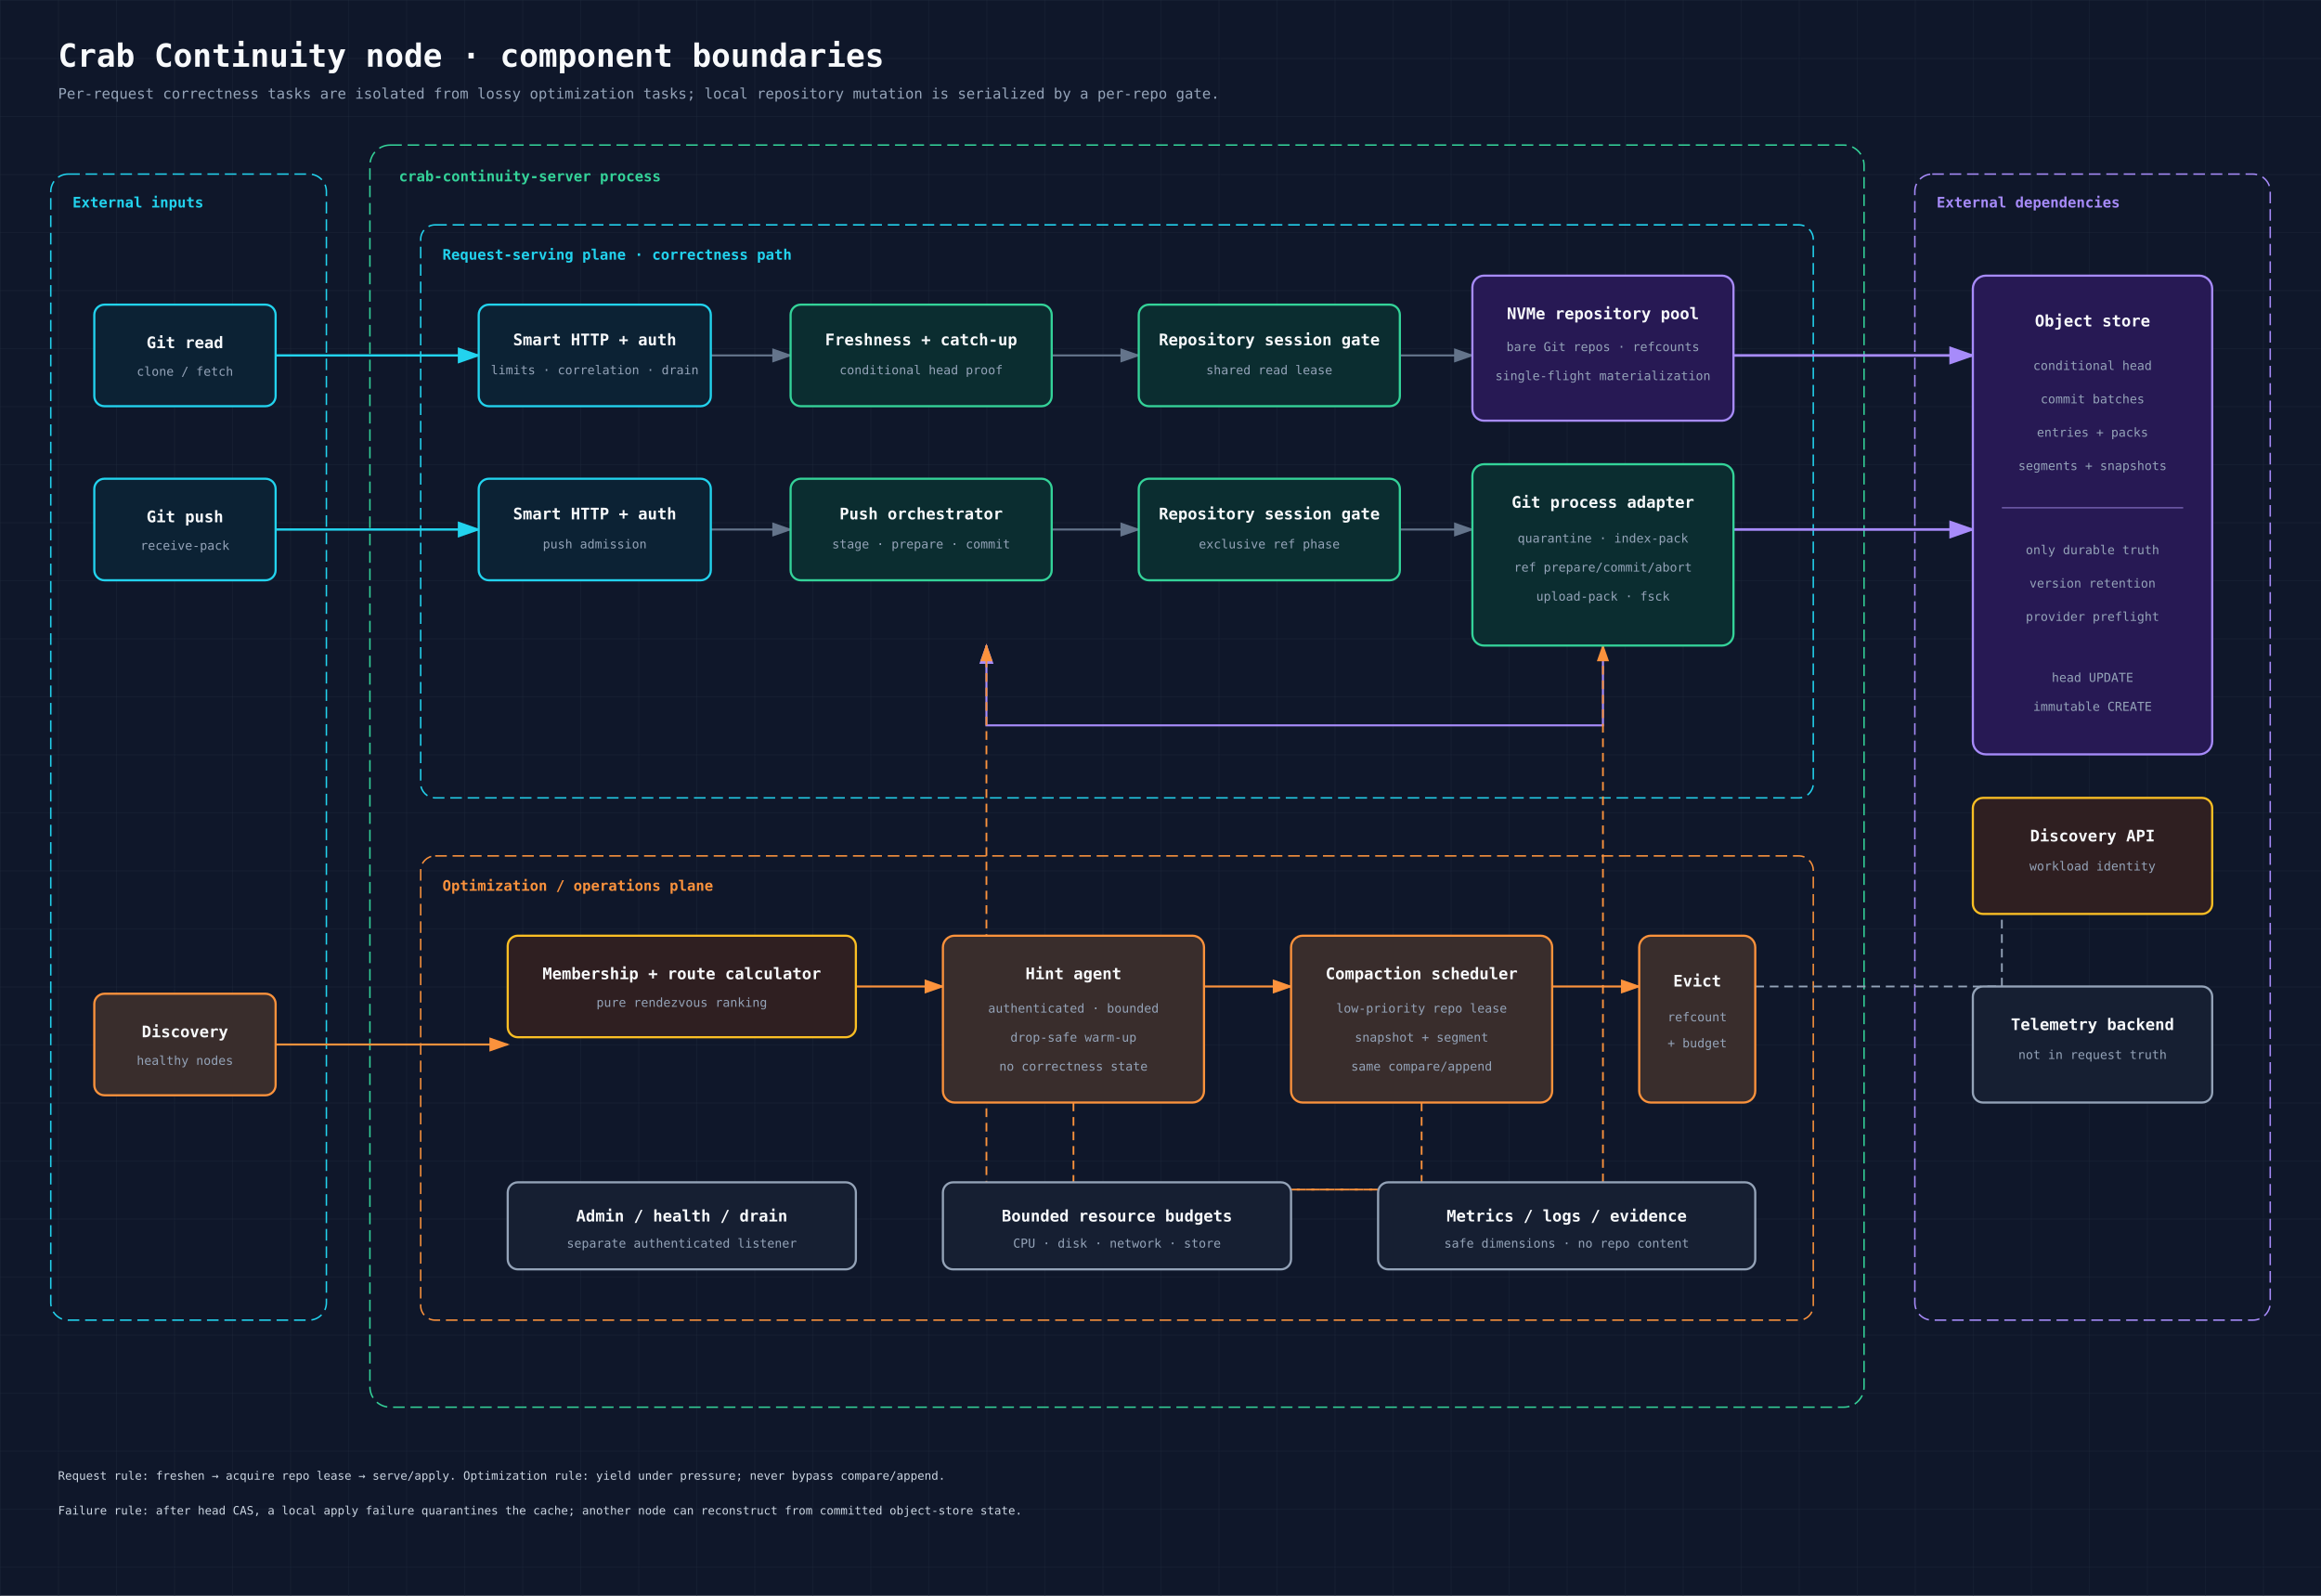
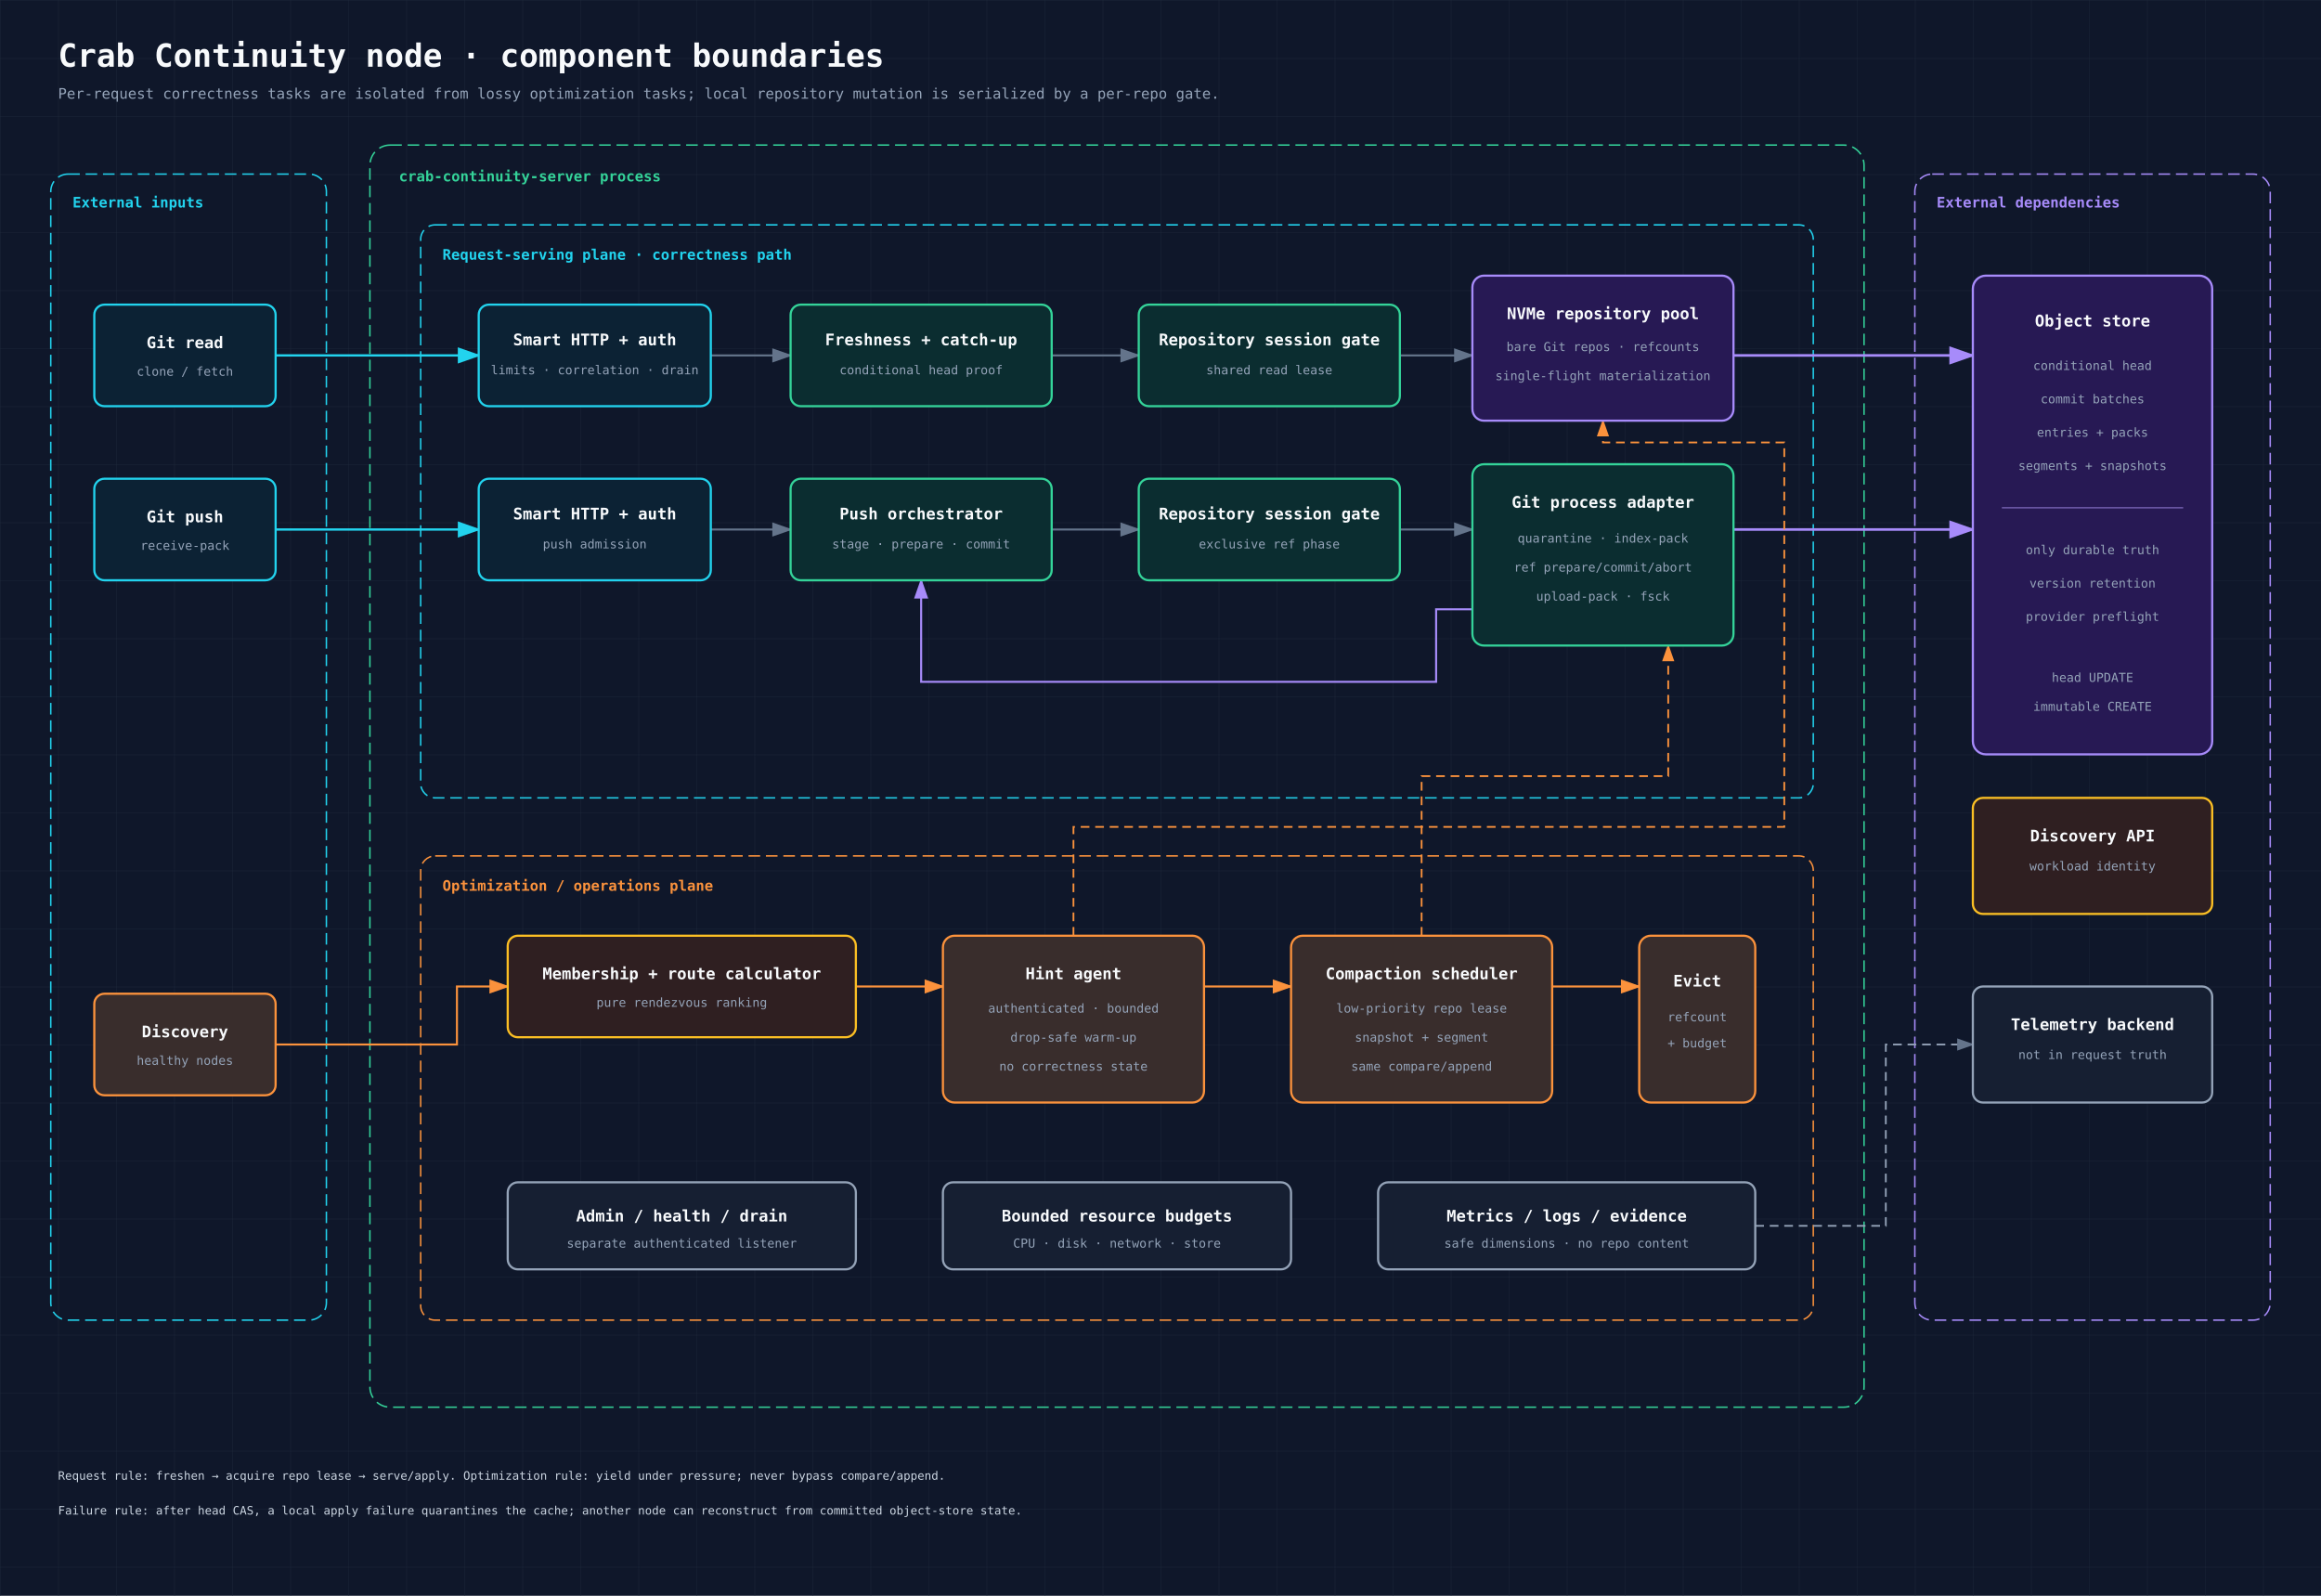
<svg xmlns="http://www.w3.org/2000/svg" viewBox="0 0 1600 1100" role="img" aria-labelledby="title desc">
  <defs>
    <pattern id="grid" width="40" height="40" patternUnits="userSpaceOnUse">
      <path d="M40 0H0V40" fill="none" stroke="#1e293b" stroke-width="0.5" />
    </pattern>
    <marker id="arrow" markerWidth="10" markerHeight="7" refX="9" refY="3.5" orient="auto">
      <polygon points="0 0,10 3.5,0 7" fill="#64748b" />
    </marker>
    <marker id="arrow-cyan" markerWidth="10" markerHeight="7" refX="9" refY="3.5" orient="auto">
      <polygon points="0 0,10 3.5,0 7" fill="#22d3ee" />
    </marker>
    <marker id="arrow-violet" markerWidth="10" markerHeight="7" refX="9" refY="3.5" orient="auto">
      <polygon points="0 0,10 3.5,0 7" fill="#a78bfa" />
    </marker>
    <marker id="arrow-orange" markerWidth="10" markerHeight="7" refX="9" refY="3.5" orient="auto">
      <polygon points="0 0,10 3.5,0 7" fill="#fb923c" />
    </marker>
  </defs>
  <style>
-       text{font-family:'JetBrains Mono','SF Mono','Cascadia Code',monospace}.title{font-size:22px;font-weight:700;fill:#f8fafc}.subtitle{font-size:10px;fill:#94a3b8}.region{fill:none;stroke-width:1;stroke-dasharray:8 4}.region-label{font-size:10px;font-weight:600}.name{font-size:11px;font-weight:600;fill:#f8fafc;text-anchor:middle}.copy{font-size:8.5px;fill:#94a3b8;text-anchor:middle}.tiny{font-size:8px;fill:#94a3b8}.box{stroke-width:1.5}.arrow-label{font-size:8px;fill:#cbd5e1;text-anchor:middle}.legend{font-size:8px;fill:#cbd5e1}
+       text{font-family:monospace}.title{font-size:22px;font-weight:700;fill:#f8fafc}.subtitle{font-size:10px;fill:#94a3b8}.region{fill:none;stroke-width:1;stroke-dasharray:8 4}.region-label{font-size:10px;font-weight:600}.name{font-size:11px;font-weight:600;fill:#f8fafc;text-anchor:middle}.copy{font-size:8.5px;fill:#94a3b8;text-anchor:middle}.tiny{font-size:8px;fill:#94a3b8}.box{stroke-width:1.5}.arrow-label{font-size:8px;fill:#cbd5e1;text-anchor:middle}.legend{font-size:8px;fill:#cbd5e1}
  </style>
  <rect width="1600" height="1100" fill="#0f172a" />
  <rect width="1600" height="1100" fill="url(#grid)" />
  <text x="40" y="46" class="title">Crab Continuity node · component boundaries</text>
  <text x="40" y="68" class="subtitle">Per-request correctness tasks are isolated from lossy optimization tasks; local repository mutation is serialized by a per-repo gate.</text>
  <rect x="35" y="120" width="190" height="790" rx="12" class="region" stroke="#22d3ee" />
  <text x="50" y="143" class="region-label" fill="#22d3ee">External inputs</text>
  <rect x="255" y="100" width="1030" height="870" rx="14" class="region" stroke="#34d399" />
  <text x="275" y="125" class="region-label" fill="#34d399">crab-continuity-server process</text>
  <rect x="290" y="155" width="960" height="395" rx="10" class="region" stroke="#22d3ee" />
  <text x="305" y="179" class="region-label" fill="#22d3ee">Request-serving plane · correctness path</text>
  <rect x="290" y="590" width="960" height="320" rx="10" class="region" stroke="#fb923c" />
  <text x="305" y="614" class="region-label" fill="#fb923c">Optimization / operations plane</text>
  <rect x="1320" y="120" width="245" height="790" rx="12" class="region" stroke="#a78bfa" />
  <text x="1335" y="143" class="region-label" fill="#a78bfa">External dependencies</text>
  <path d="M190 245H330" fill="none" stroke="#22d3ee" stroke-width="1.6" marker-end="url(#arrow-cyan)" />
  <path d="M190 365H330" fill="none" stroke="#22d3ee" stroke-width="1.6" marker-end="url(#arrow-cyan)" />
-   <path d="M190 720H350" fill="none" stroke="#fb923c" stroke-width="1.4" marker-end="url(#arrow-orange)" />
+   <path d="M190 720H315V680H350" fill="none" stroke="#fb923c" stroke-width="1.4" marker-end="url(#arrow-orange)" />
  <path d="M490 245H545" fill="none" stroke="#64748b" stroke-width="1.4" marker-end="url(#arrow)" />
  <path d="M490 365H545" fill="none" stroke="#64748b" stroke-width="1.4" marker-end="url(#arrow)" />
  <path d="M725 245H785" fill="none" stroke="#64748b" stroke-width="1.4" marker-end="url(#arrow)" />
  <path d="M725 365H785" fill="none" stroke="#64748b" stroke-width="1.4" marker-end="url(#arrow)" />
  <path d="M965 245H1015" fill="none" stroke="#64748b" stroke-width="1.4" marker-end="url(#arrow)" />
  <path d="M965 365H1015" fill="none" stroke="#64748b" stroke-width="1.4" marker-end="url(#arrow)" />
-   <path d="M1105 445V500H680V445" fill="none" stroke="#a78bfa" stroke-width="1.4" marker-end="url(#arrow-violet)" />
+   <path d="M1015 420H990V470H635V400" fill="none" stroke="#a78bfa" stroke-width="1.4" marker-end="url(#arrow-violet)" />
  <path d="M1195 245H1360" fill="none" stroke="#a78bfa" stroke-width="1.8" marker-end="url(#arrow-violet)" />
  <path d="M1195 365H1360" fill="none" stroke="#a78bfa" stroke-width="1.8" marker-end="url(#arrow-violet)" />
  <path d="M590 680H650" fill="none" stroke="#fb923c" stroke-width="1.4" marker-end="url(#arrow-orange)" />
  <path d="M830 680H890" fill="none" stroke="#fb923c" stroke-width="1.4" marker-end="url(#arrow-orange)" />
  <path d="M1070 680H1130" fill="none" stroke="#fb923c" stroke-width="1.4" marker-end="url(#arrow-orange)" />
-   <path d="M740 760V820H1105V445" fill="none" stroke="#fb923c" stroke-width="1.2" stroke-dasharray="6 4" marker-end="url(#arrow-orange)" />
-   <path d="M980 760V820H680V445" fill="none" stroke="#fb923c" stroke-width="1.2" stroke-dasharray="6 4" marker-end="url(#arrow-orange)" />
-   <path d="M1210 680H1380V580" fill="none" stroke="#94a3b8" stroke-width="1.2" stroke-dasharray="6 4" marker-end="url(#arrow)" />
+   <path d="M740 645V570H1230V305H1105V290" fill="none" stroke="#fb923c" stroke-width="1.2" stroke-dasharray="6 4" marker-end="url(#arrow-orange)" />
+   <path d="M980 645V535H1150V445" fill="none" stroke="#fb923c" stroke-width="1.2" stroke-dasharray="6 4" marker-end="url(#arrow-orange)" />
+   <path d="M1210 845H1300V720H1360" fill="none" stroke="#94a3b8" stroke-width="1.2" stroke-dasharray="6 4" marker-end="url(#arrow)" />
  <g>
    <rect x="65" y="210" width="125" height="70" rx="7" fill="#0f172a" />
    <rect x="65" y="210" width="125" height="70" rx="7" class="box" fill="rgba(8,51,68,.4)" stroke="#22d3ee" />
    <text x="127.5" y="240" class="name">Git read</text>
    <text x="127.5" y="259" class="copy">clone / fetch</text>
  </g>
  <g>
    <rect x="65" y="330" width="125" height="70" rx="7" fill="#0f172a" />
    <rect x="65" y="330" width="125" height="70" rx="7" class="box" fill="rgba(8,51,68,.4)" stroke="#22d3ee" />
    <text x="127.5" y="360" class="name">Git push</text>
    <text x="127.5" y="379" class="copy">receive-pack</text>
  </g>
  <g>
    <rect x="65" y="685" width="125" height="70" rx="7" fill="#0f172a" />
    <rect x="65" y="685" width="125" height="70" rx="7" class="box" fill="rgba(251,146,60,.18)" stroke="#fb923c" />
    <text x="127.5" y="715" class="name">Discovery</text>
    <text x="127.5" y="734" class="copy">healthy nodes</text>
  </g>
  <g>
    <rect x="330" y="210" width="160" height="70" rx="7" fill="#0f172a" />
    <rect x="330" y="210" width="160" height="70" rx="7" class="box" fill="rgba(8,51,68,.4)" stroke="#22d3ee" />
    <text x="410" y="238" class="name">Smart HTTP + auth</text>
    <text x="410" y="258" class="copy">limits · correlation · drain</text>
  </g>
  <g>
    <rect x="330" y="330" width="160" height="70" rx="7" fill="#0f172a" />
    <rect x="330" y="330" width="160" height="70" rx="7" class="box" fill="rgba(8,51,68,.4)" stroke="#22d3ee" />
    <text x="410" y="358" class="name">Smart HTTP + auth</text>
    <text x="410" y="378" class="copy">push admission</text>
  </g>
  <g>
    <rect x="545" y="210" width="180" height="70" rx="7" fill="#0f172a" />
    <rect x="545" y="210" width="180" height="70" rx="7" class="box" fill="rgba(6,78,59,.4)" stroke="#34d399" />
    <text x="635" y="238" class="name">Freshness + catch-up</text>
    <text x="635" y="258" class="copy">conditional head proof</text>
  </g>
  <g>
    <rect x="545" y="330" width="180" height="70" rx="7" fill="#0f172a" />
    <rect x="545" y="330" width="180" height="70" rx="7" class="box" fill="rgba(6,78,59,.4)" stroke="#34d399" />
    <text x="635" y="358" class="name">Push orchestrator</text>
    <text x="635" y="378" class="copy">stage · prepare · commit</text>
  </g>
  <g>
    <rect x="785" y="210" width="180" height="70" rx="7" fill="#0f172a" />
    <rect x="785" y="210" width="180" height="70" rx="7" class="box" fill="rgba(6,78,59,.4)" stroke="#34d399" />
    <text x="875" y="238" class="name">Repository session gate</text>
    <text x="875" y="258" class="copy">shared read lease</text>
  </g>
  <g>
    <rect x="785" y="330" width="180" height="70" rx="7" fill="#0f172a" />
    <rect x="785" y="330" width="180" height="70" rx="7" class="box" fill="rgba(6,78,59,.4)" stroke="#34d399" />
    <text x="875" y="358" class="name">Repository session gate</text>
    <text x="875" y="378" class="copy">exclusive ref phase</text>
  </g>
  <g>
    <rect x="1015" y="190" width="180" height="100" rx="8" fill="#0f172a" />
    <rect x="1015" y="190" width="180" height="100" rx="8" class="box" fill="rgba(76,29,149,.4)" stroke="#a78bfa" />
    <text x="1105" y="220" class="name">NVMe repository pool</text>
    <text x="1105" y="242" class="copy">bare Git repos · refcounts</text>
    <text x="1105" y="262" class="copy">single-flight materialization</text>
  </g>
  <g>
    <rect x="1015" y="320" width="180" height="125" rx="8" fill="#0f172a" />
    <rect x="1015" y="320" width="180" height="125" rx="8" class="box" fill="rgba(6,78,59,.4)" stroke="#34d399" />
    <text x="1105" y="350" class="name">Git process adapter</text>
    <text x="1105" y="374" class="copy">quarantine · index-pack</text>
    <text x="1105" y="394" class="copy">ref prepare/commit/abort</text>
    <text x="1105" y="414" class="copy">upload-pack · fsck</text>
  </g>
  <g>
    <rect x="350" y="645" width="240" height="70" rx="7" fill="#0f172a" />
    <rect x="350" y="645" width="240" height="70" rx="7" class="box" fill="rgba(120,53,15,.3)" stroke="#fbbf24" />
    <text x="470" y="675" class="name">Membership + route calculator</text>
    <text x="470" y="694" class="copy">pure rendezvous ranking</text>
  </g>
  <g>
    <rect x="650" y="645" width="180" height="115" rx="8" fill="#0f172a" />
    <rect x="650" y="645" width="180" height="115" rx="8" class="box" fill="rgba(251,146,60,.18)" stroke="#fb923c" />
    <text x="740" y="675" class="name">Hint agent</text>
    <text x="740" y="698" class="copy">authenticated · bounded</text>
    <text x="740" y="718" class="copy">drop-safe warm-up</text>
    <text x="740" y="738" class="copy">no correctness state</text>
  </g>
  <g>
    <rect x="890" y="645" width="180" height="115" rx="8" fill="#0f172a" />
    <rect x="890" y="645" width="180" height="115" rx="8" class="box" fill="rgba(251,146,60,.18)" stroke="#fb923c" />
    <text x="980" y="675" class="name">Compaction scheduler</text>
    <text x="980" y="698" class="copy">low-priority repo lease</text>
    <text x="980" y="718" class="copy">snapshot + segment</text>
    <text x="980" y="738" class="copy">same compare/append</text>
  </g>
  <g>
    <rect x="1130" y="645" width="80" height="115" rx="8" fill="#0f172a" />
    <rect x="1130" y="645" width="80" height="115" rx="8" class="box" fill="rgba(251,146,60,.18)" stroke="#fb923c" />
    <text x="1170" y="680" class="name">Evict</text>
    <text x="1170" y="704" class="copy">refcount</text>
    <text x="1170" y="722" class="copy">+ budget</text>
  </g>
  <g>
    <rect x="350" y="815" width="240" height="60" rx="7" fill="#0f172a" />
    <rect x="350" y="815" width="240" height="60" rx="7" class="box" fill="rgba(30,41,59,.5)" stroke="#94a3b8" />
    <text x="470" y="842" class="name">Admin / health / drain</text>
    <text x="470" y="860" class="copy">separate authenticated listener</text>
  </g>
  <g>
    <rect x="650" y="815" width="240" height="60" rx="7" fill="#0f172a" />
    <rect x="650" y="815" width="240" height="60" rx="7" class="box" fill="rgba(30,41,59,.5)" stroke="#94a3b8" />
    <text x="770" y="842" class="name">Bounded resource budgets</text>
    <text x="770" y="860" class="copy">CPU · disk · network · store</text>
  </g>
  <g>
    <rect x="950" y="815" width="260" height="60" rx="7" fill="#0f172a" />
    <rect x="950" y="815" width="260" height="60" rx="7" class="box" fill="rgba(30,41,59,.5)" stroke="#94a3b8" />
    <text x="1080" y="842" class="name">Metrics / logs / evidence</text>
    <text x="1080" y="860" class="copy">safe dimensions · no repo content</text>
  </g>
  <g>
    <rect x="1360" y="190" width="165" height="330" rx="9" fill="#0f172a" />
    <rect x="1360" y="190" width="165" height="330" rx="9" class="box" fill="rgba(76,29,149,.4)" stroke="#a78bfa" />
    <text x="1442.5" y="225" class="name">Object store</text>
    <text x="1442.5" y="255" class="copy">conditional head</text>
    <text x="1442.5" y="278" class="copy">commit batches</text>
    <text x="1442.5" y="301" class="copy">entries + packs</text>
    <text x="1442.5" y="324" class="copy">segments + snapshots</text>
    <line x1="1380" y1="350" x2="1505" y2="350" stroke="#6d5aa7" />
    <text x="1442.5" y="382" class="copy">only durable truth</text>
    <text x="1442.5" y="405" class="copy">version retention</text>
    <text x="1442.5" y="428" class="copy">provider preflight</text>
    <text x="1442.5" y="470" class="copy" fill="#ddd6fe">head UPDATE</text>
    <text x="1442.5" y="490" class="copy" fill="#ddd6fe">immutable CREATE</text>
  </g>
  <g>
    <rect x="1360" y="550" width="165" height="80" rx="7" fill="#0f172a" />
    <rect x="1360" y="550" width="165" height="80" rx="7" class="box" fill="rgba(120,53,15,.3)" stroke="#fbbf24" />
    <text x="1442.5" y="580" class="name">Discovery API</text>
    <text x="1442.5" y="600" class="copy">workload identity</text>
  </g>
  <g>
    <rect x="1360" y="680" width="165" height="80" rx="7" fill="#0f172a" />
    <rect x="1360" y="680" width="165" height="80" rx="7" class="box" fill="rgba(30,41,59,.5)" stroke="#94a3b8" />
    <text x="1442.5" y="710" class="name">Telemetry backend</text>
    <text x="1442.5" y="730" class="copy">not in request truth</text>
  </g>
  <text x="40" y="1020" class="legend">Request rule: freshen → acquire repo lease → serve/apply. Optimization rule: yield under pressure; never bypass compare/append.</text>
  <text x="40" y="1044" class="legend">Failure rule: after head CAS, a local apply failure quarantines the cache; another node can reconstruct from committed object-store state.</text>
</svg>
